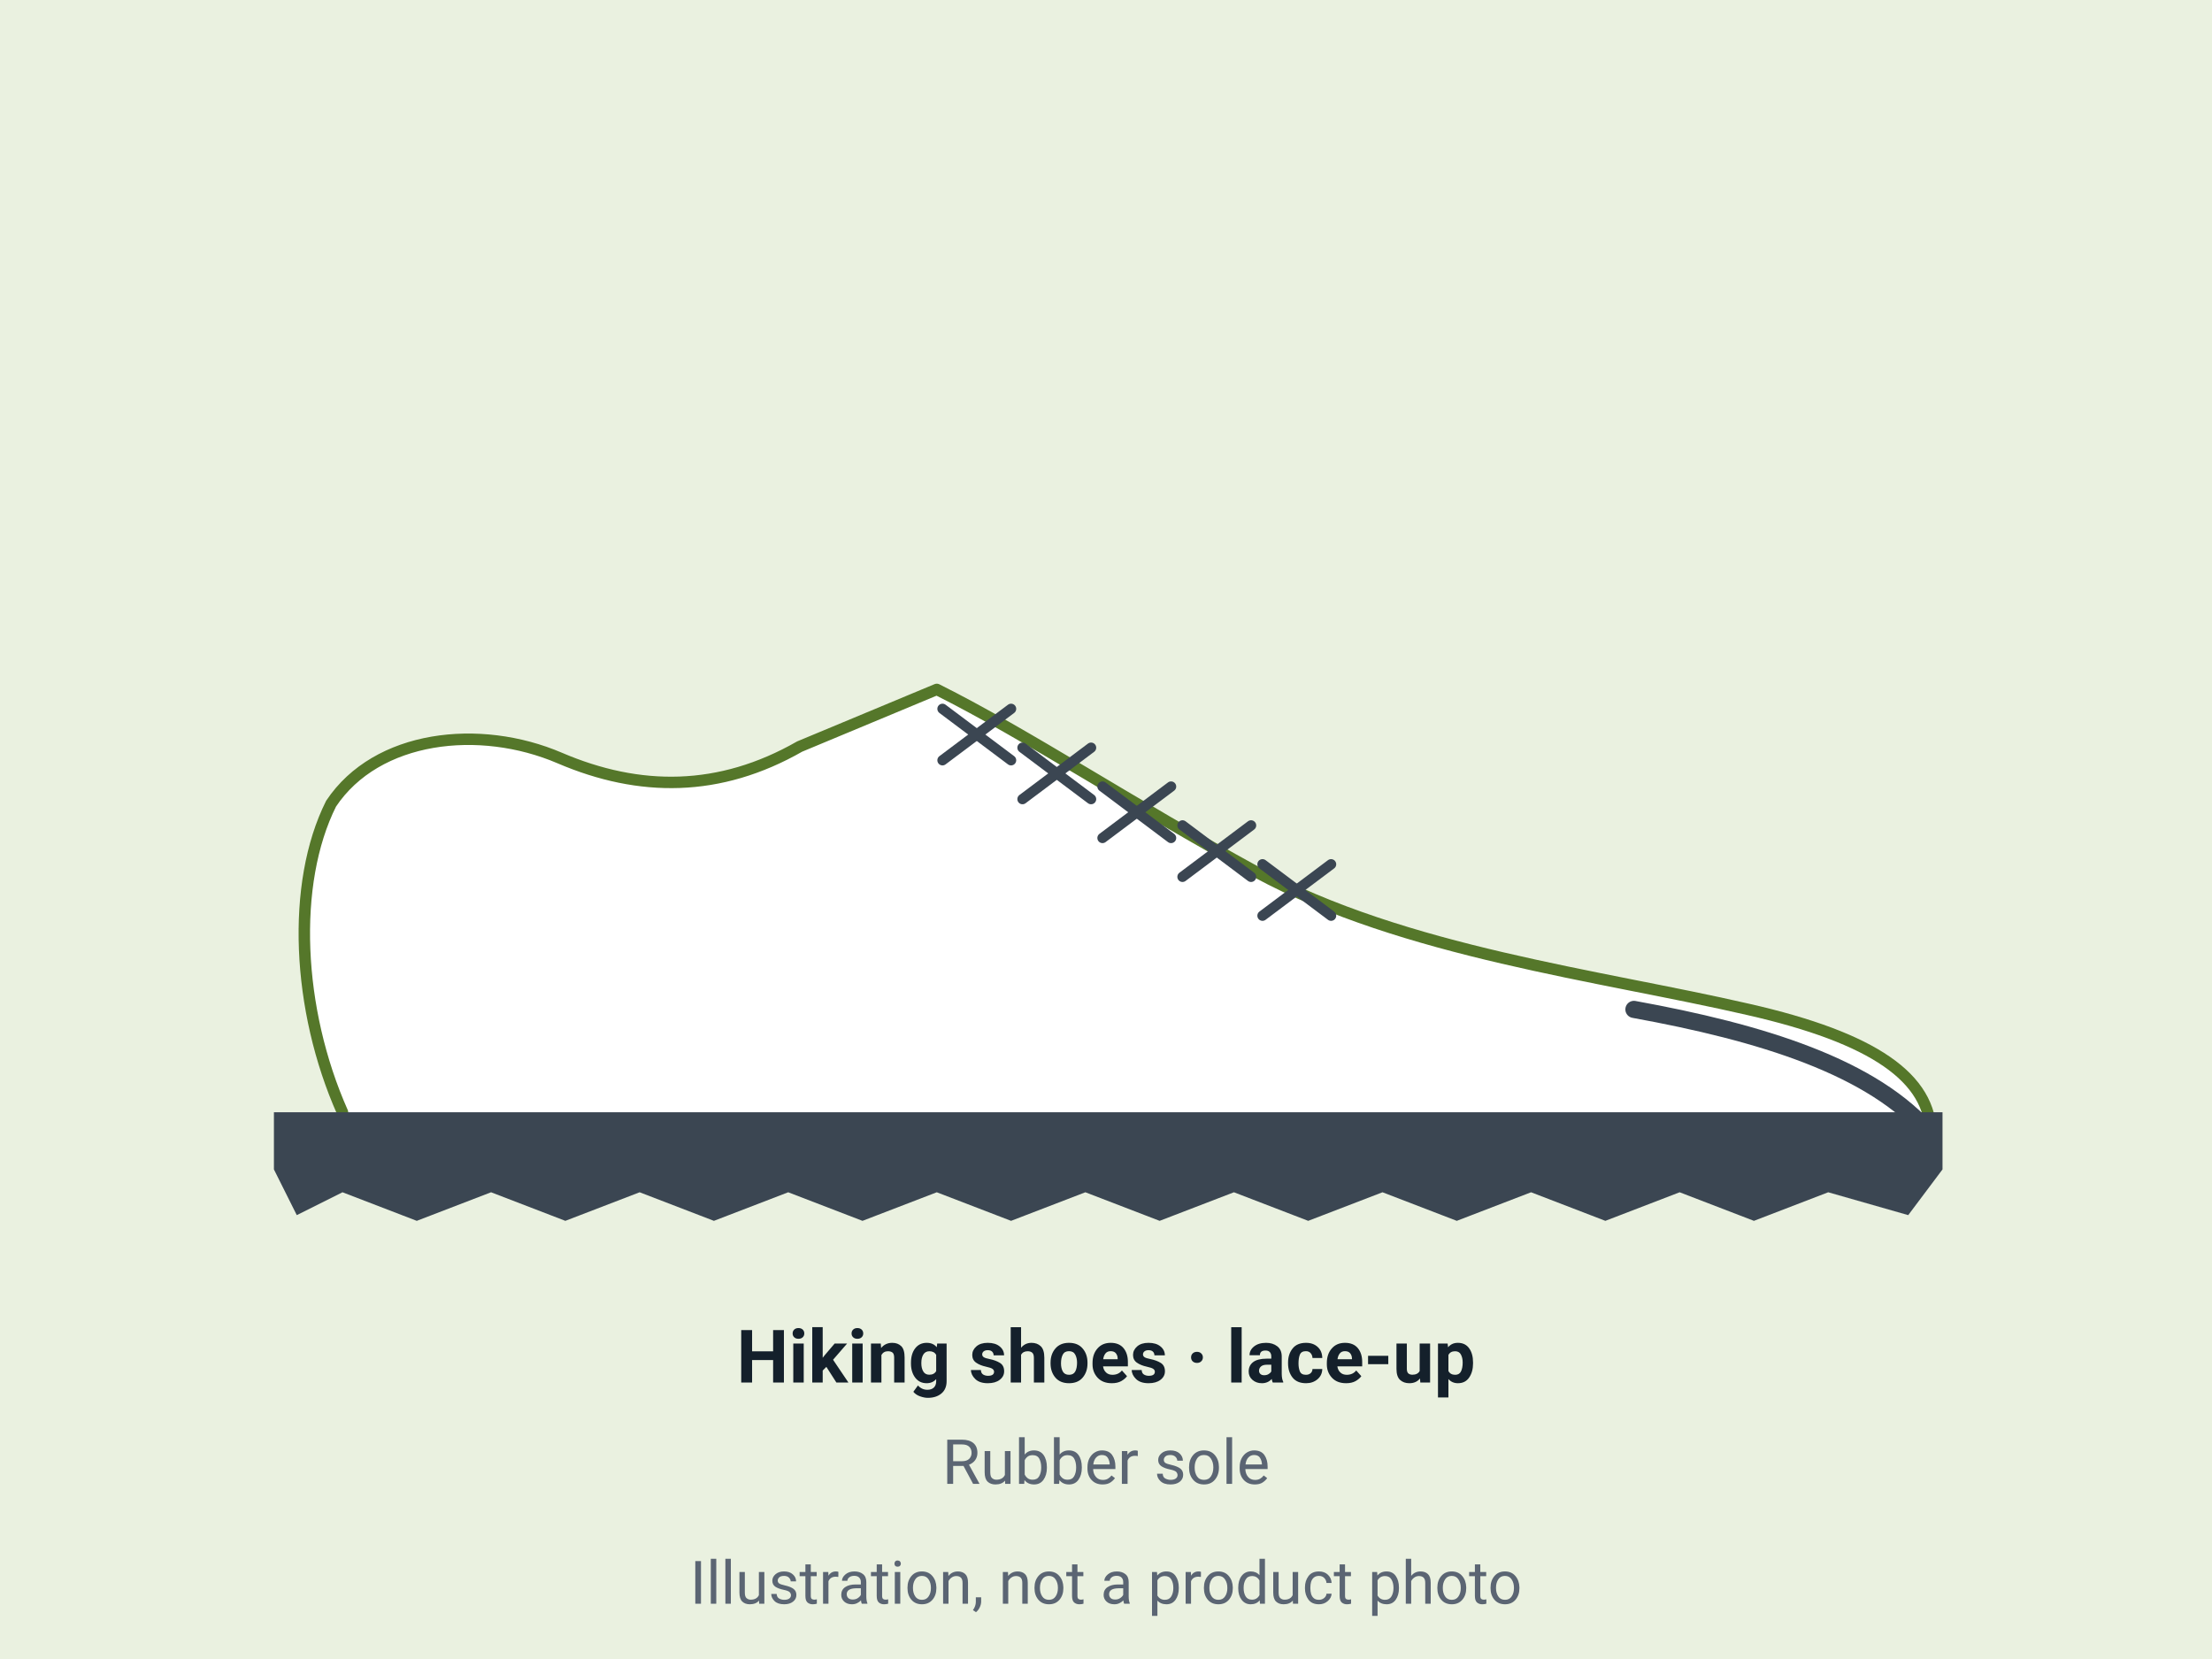
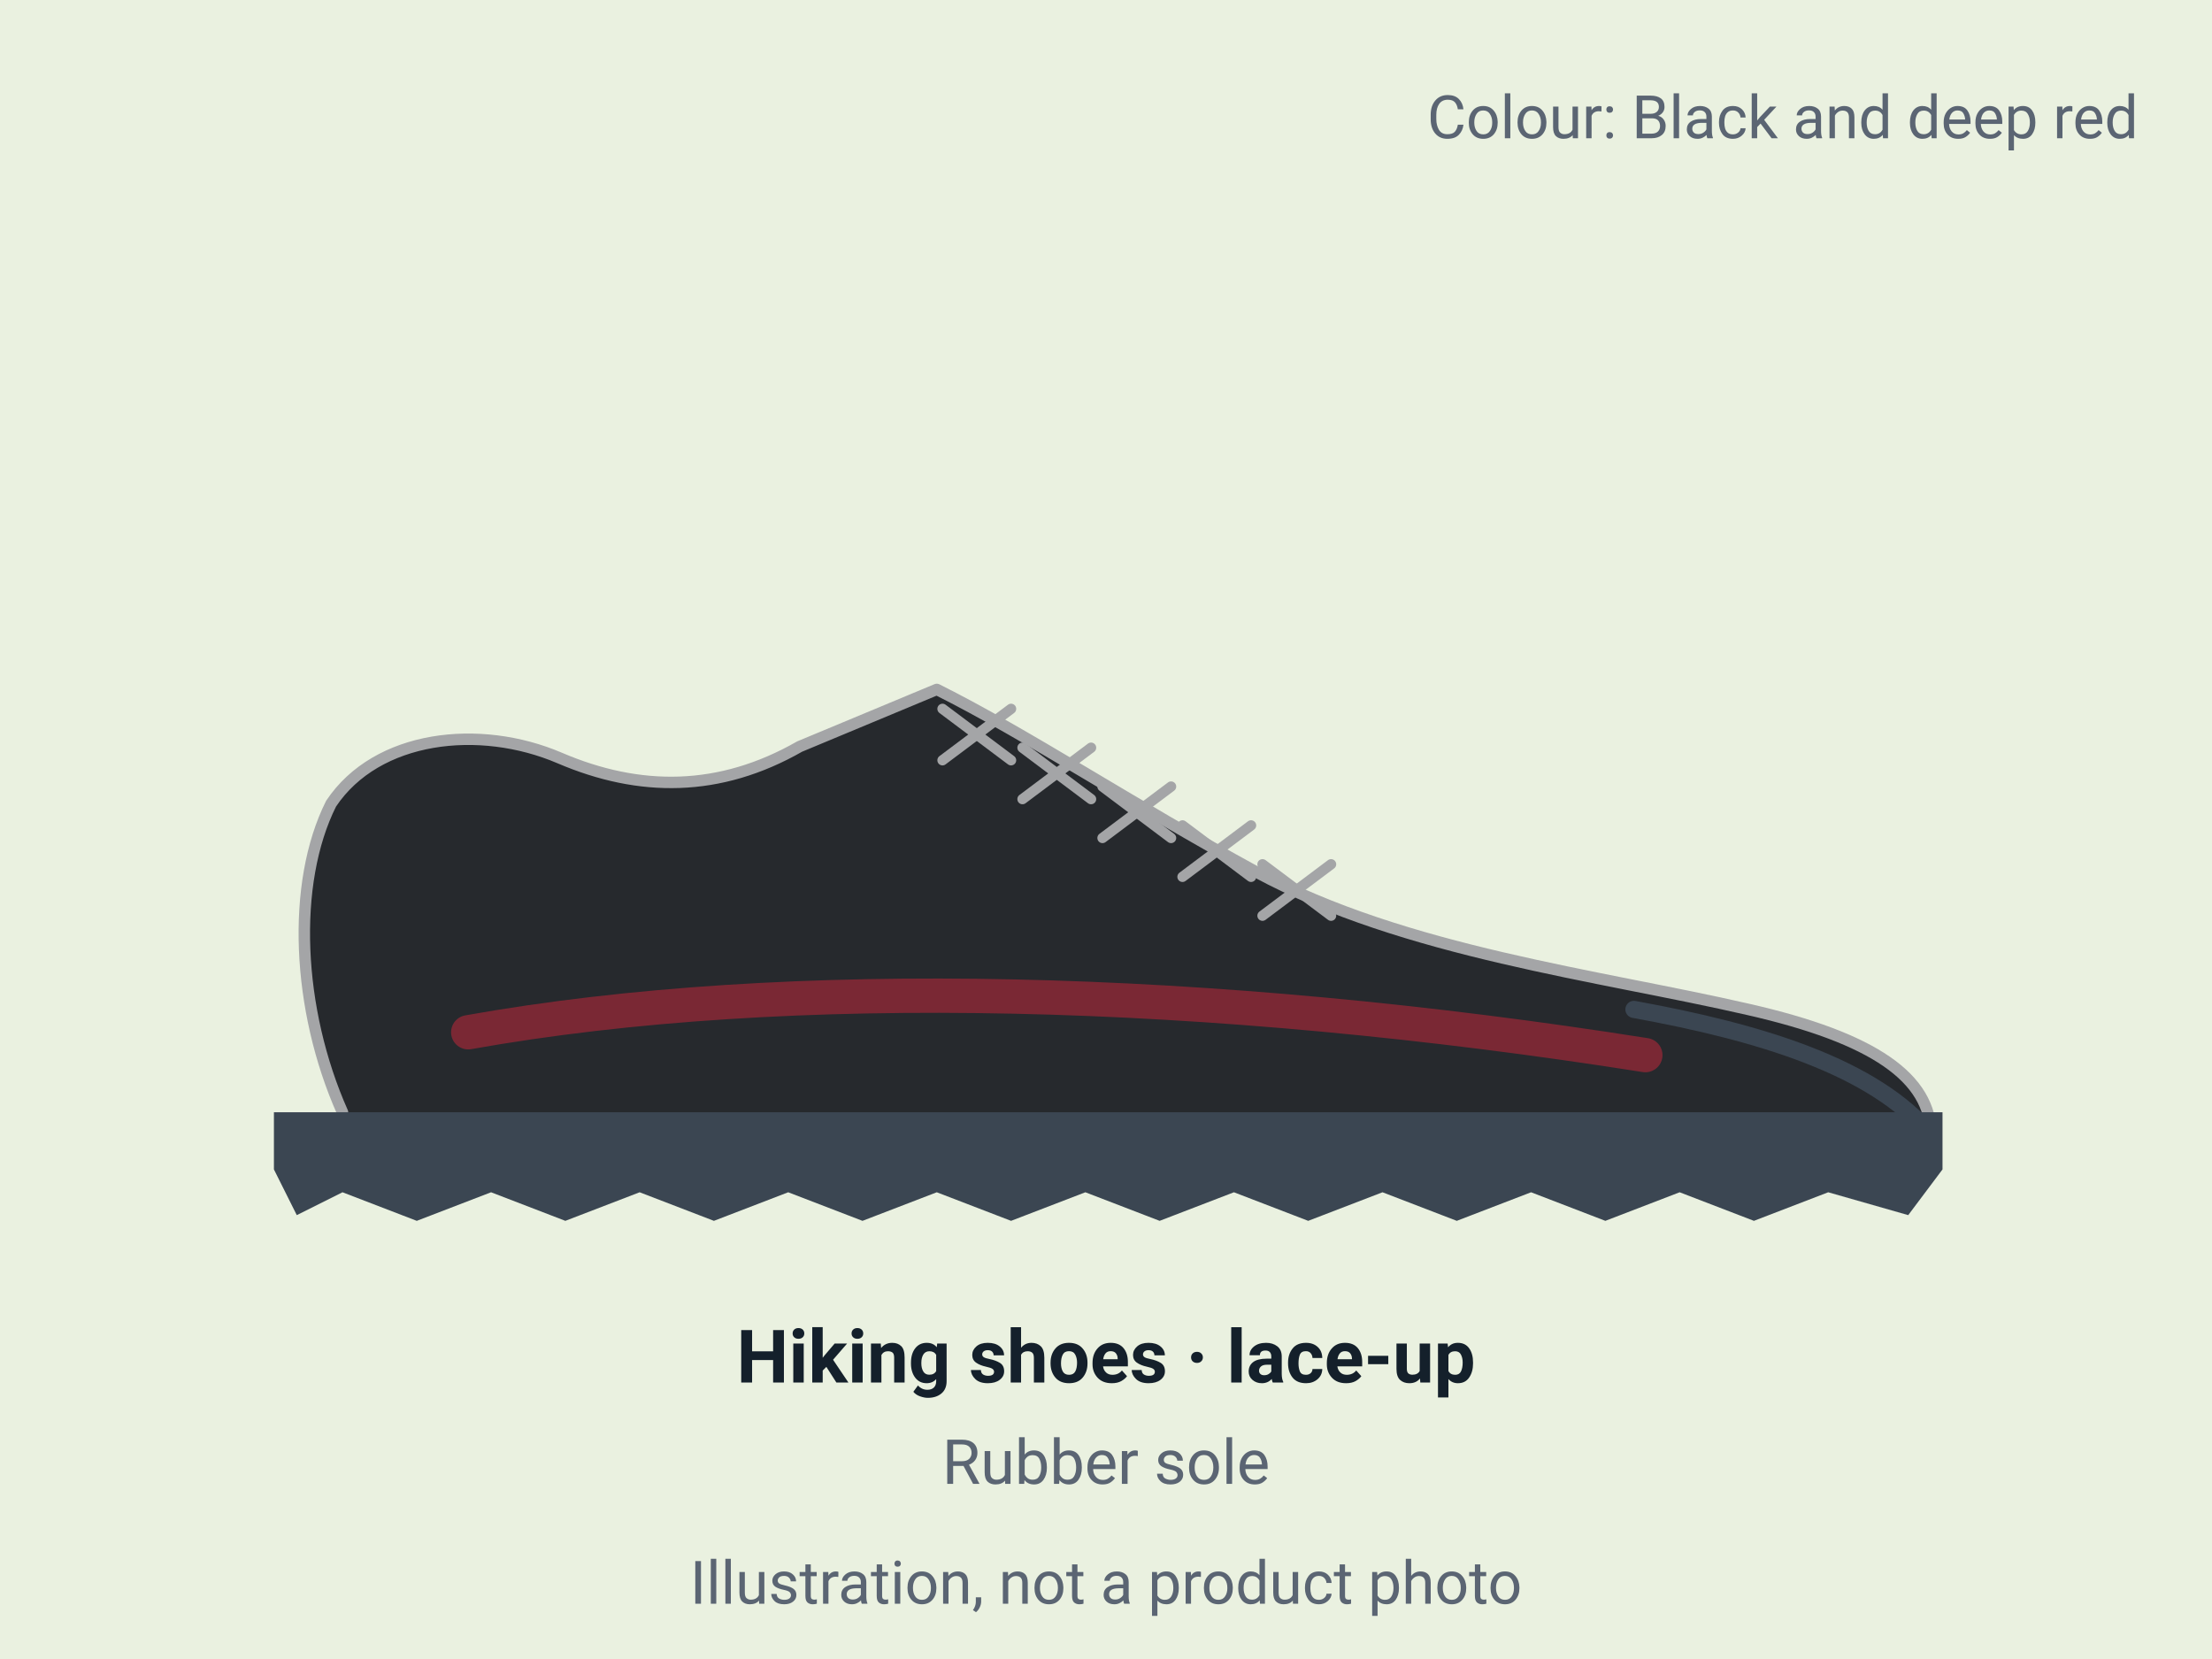
<svg xmlns="http://www.w3.org/2000/svg" viewBox="0 0 480 360" width="480" height="360" role="img">
-   <style>.k,.ks,.fs,.pk,.d,.l{fill:none;stroke-linecap:round;stroke-linejoin:round}.bg{fill:#eaf1e0}.f{fill:#ffffff}.s{fill:#e6ebdf}.p{fill:#3b4652}.k{stroke:#55772a}.ks{stroke:#e6ebdf}.fs{stroke:#ffffff}.pk{stroke:#3b4652}.d{stroke:#c2410c}.dt{fill:#c2410c}.t{fill:#14202b}.m{fill:#5b6573}.l{stroke:#0f4c5c}.lt{fill:#0f4c5c}text{font-family:-apple-system, BlinkMacSystemFont, "Segoe UI", Roboto, Arial, sans-serif}@media (prefers-color-scheme:dark){.bg{fill:#1f2716}.f{fill:#1d262e}.s{fill:#3b4940}.p{fill:#7d8995}.k{stroke:#b4d48a}.ks{stroke:#3b4940}.fs{stroke:#1d262e}.pk{stroke:#7d8995}.d{stroke:#fb923c}.dt{fill:#fb923c}.t{fill:#e8edf1}.m{fill:#9ba6b2}.l{stroke:#7cc4d4}.lt{fill:#7cc4d4}}</style>
+   <style>.k,.ks,.ka,.fs,.pk,.d,.l{fill:none;stroke-linecap:round;stroke-linejoin:round}.bg{fill:#eaf1e0}.f{fill:#ffffff}.s,.a{fill:#e6ebdf}.p{fill:#3b4652}.k{stroke:#55772a}.ks,.ka{stroke:#e6ebdf}.fs{stroke:#ffffff}.pk{stroke:#3b4652}.d{stroke:#c2410c}.dt{fill:#c2410c}.t{fill:#14202b}.m{fill:#5b6573}.l{stroke:#0f4c5c}.lt{fill:#0f4c5c}text{font-family:-apple-system, BlinkMacSystemFont, "Segoe UI", Roboto, Arial, sans-serif}@media (prefers-color-scheme:dark){.bg{fill:#1f2716}.f{fill:#1d262e}.s,.a{fill:#3b4940}.p{fill:#7d8995}.k{stroke:#b4d48a}.ks,.ka{stroke:#3b4940}.fs{stroke:#1d262e}.pk{stroke:#7d8995}.d{stroke:#fb923c}.dt{fill:#fb923c}.t{fill:#e8edf1}.m{fill:#9ba6b2}.l{stroke:#7cc4d4}.lt{fill:#7cc4d4}}.f{fill:#26292d}.s{fill:#494b4f}.a{fill:#7a2834}.k{stroke:#a4a5a7}.fs{stroke:#26292d}.ks{stroke:#494b4f}.ka{stroke:#7a2834}</style>
  <defs>
    <marker id="a" viewBox="0 0 10 10" refX="9" refY="5" markerWidth="6" markerHeight="6" orient="auto-start-reverse">
      <path d="M0 1 9 5 0 9z" class="dt" />
    </marker>
  </defs>
  <rect class="bg" width="100%" height="100%" />
  <g transform="translate(52 100) scale(1.24)">
    <path d="M18 114C10 96 9 74 16 60C24 48 42 46 56 52C70 58 84 58 98 50L122 40C138 48 156 60 178 72C204 86 238 90 264 96C286 101 296 108 296 118H18Z" class="f k" stroke-width="2" />
-     <line x1="123" y1="43.4" x2="135" y2="52.4" class="pk" stroke-width="1.8" />
-     <line x1="123" y1="52.4" x2="135" y2="43.4" class="pk" stroke-width="1.8" />
-     <line x1="137" y1="50.2" x2="149" y2="59.2" class="pk" stroke-width="1.8" />
-     <line x1="137" y1="59.2" x2="149" y2="50.2" class="pk" stroke-width="1.8" />
-     <line x1="151" y1="57" x2="163" y2="66" class="pk" stroke-width="1.8" />
-     <line x1="151" y1="66" x2="163" y2="57" class="pk" stroke-width="1.8" />
-     <line x1="165" y1="63.8" x2="177" y2="72.8" class="pk" stroke-width="1.8" />
-     <line x1="165" y1="72.8" x2="177" y2="63.8" class="pk" stroke-width="1.8" />
-     <line x1="179" y1="70.6" x2="191" y2="79.6" class="pk" stroke-width="1.8" />
-     <line x1="179" y1="79.6" x2="191" y2="70.6" class="pk" stroke-width="1.8" />
+     <path d="M40 100C96 90 170 92 246 104" class="ka" stroke-width="6" />
+     <line x1="123" y1="43.4" x2="135" y2="52.4" class="k" stroke-width="1.8" />
+     <line x1="123" y1="52.4" x2="135" y2="43.4" class="k" stroke-width="1.8" />
+     <line x1="137" y1="50.2" x2="149" y2="59.2" class="k" stroke-width="1.8" />
+     <line x1="137" y1="59.2" x2="149" y2="50.2" class="k" stroke-width="1.8" />
+     <line x1="151" y1="57" x2="163" y2="66" class="k" stroke-width="1.8" />
+     <line x1="151" y1="66" x2="163" y2="57" class="k" stroke-width="1.8" />
+     <line x1="165" y1="63.8" x2="177" y2="72.8" class="k" stroke-width="1.8" />
+     <line x1="165" y1="72.8" x2="177" y2="63.8" class="k" stroke-width="1.8" />
+     <line x1="179" y1="70.6" x2="191" y2="79.6" class="k" stroke-width="1.8" />
+     <line x1="179" y1="79.6" x2="191" y2="70.6" class="k" stroke-width="1.8" />
    <path d="M244 96C266 100 286 106 296 118" class="pk" stroke-width="3" />
    <path d="M6 114H298V124L292 132L278 128L265 133L252 128L239 133L226 128L213 133L200 128L187 133L174 128L161 133L148 128L135 133L122 128L109 133L96 128L83 133L70 128L57 133L44 128L31 133L18 128L10 132L6 124Z" class="p" stroke-width="0" />
  </g>
  <text x="240" y="300" class="t" font-size="16" font-weight="700" text-anchor="middle">Hiking shoes · lace-up</text>
  <text x="240" y="322" class="m" font-size="13.5" text-anchor="middle">Rubber sole</text>
+   <text x="464" y="30" class="m" font-size="13" text-anchor="end">Colour: Black and deep red</text>
  <text x="240" y="348" class="m" font-size="13" text-anchor="middle">Illustration, not a product photo</text>
</svg>
